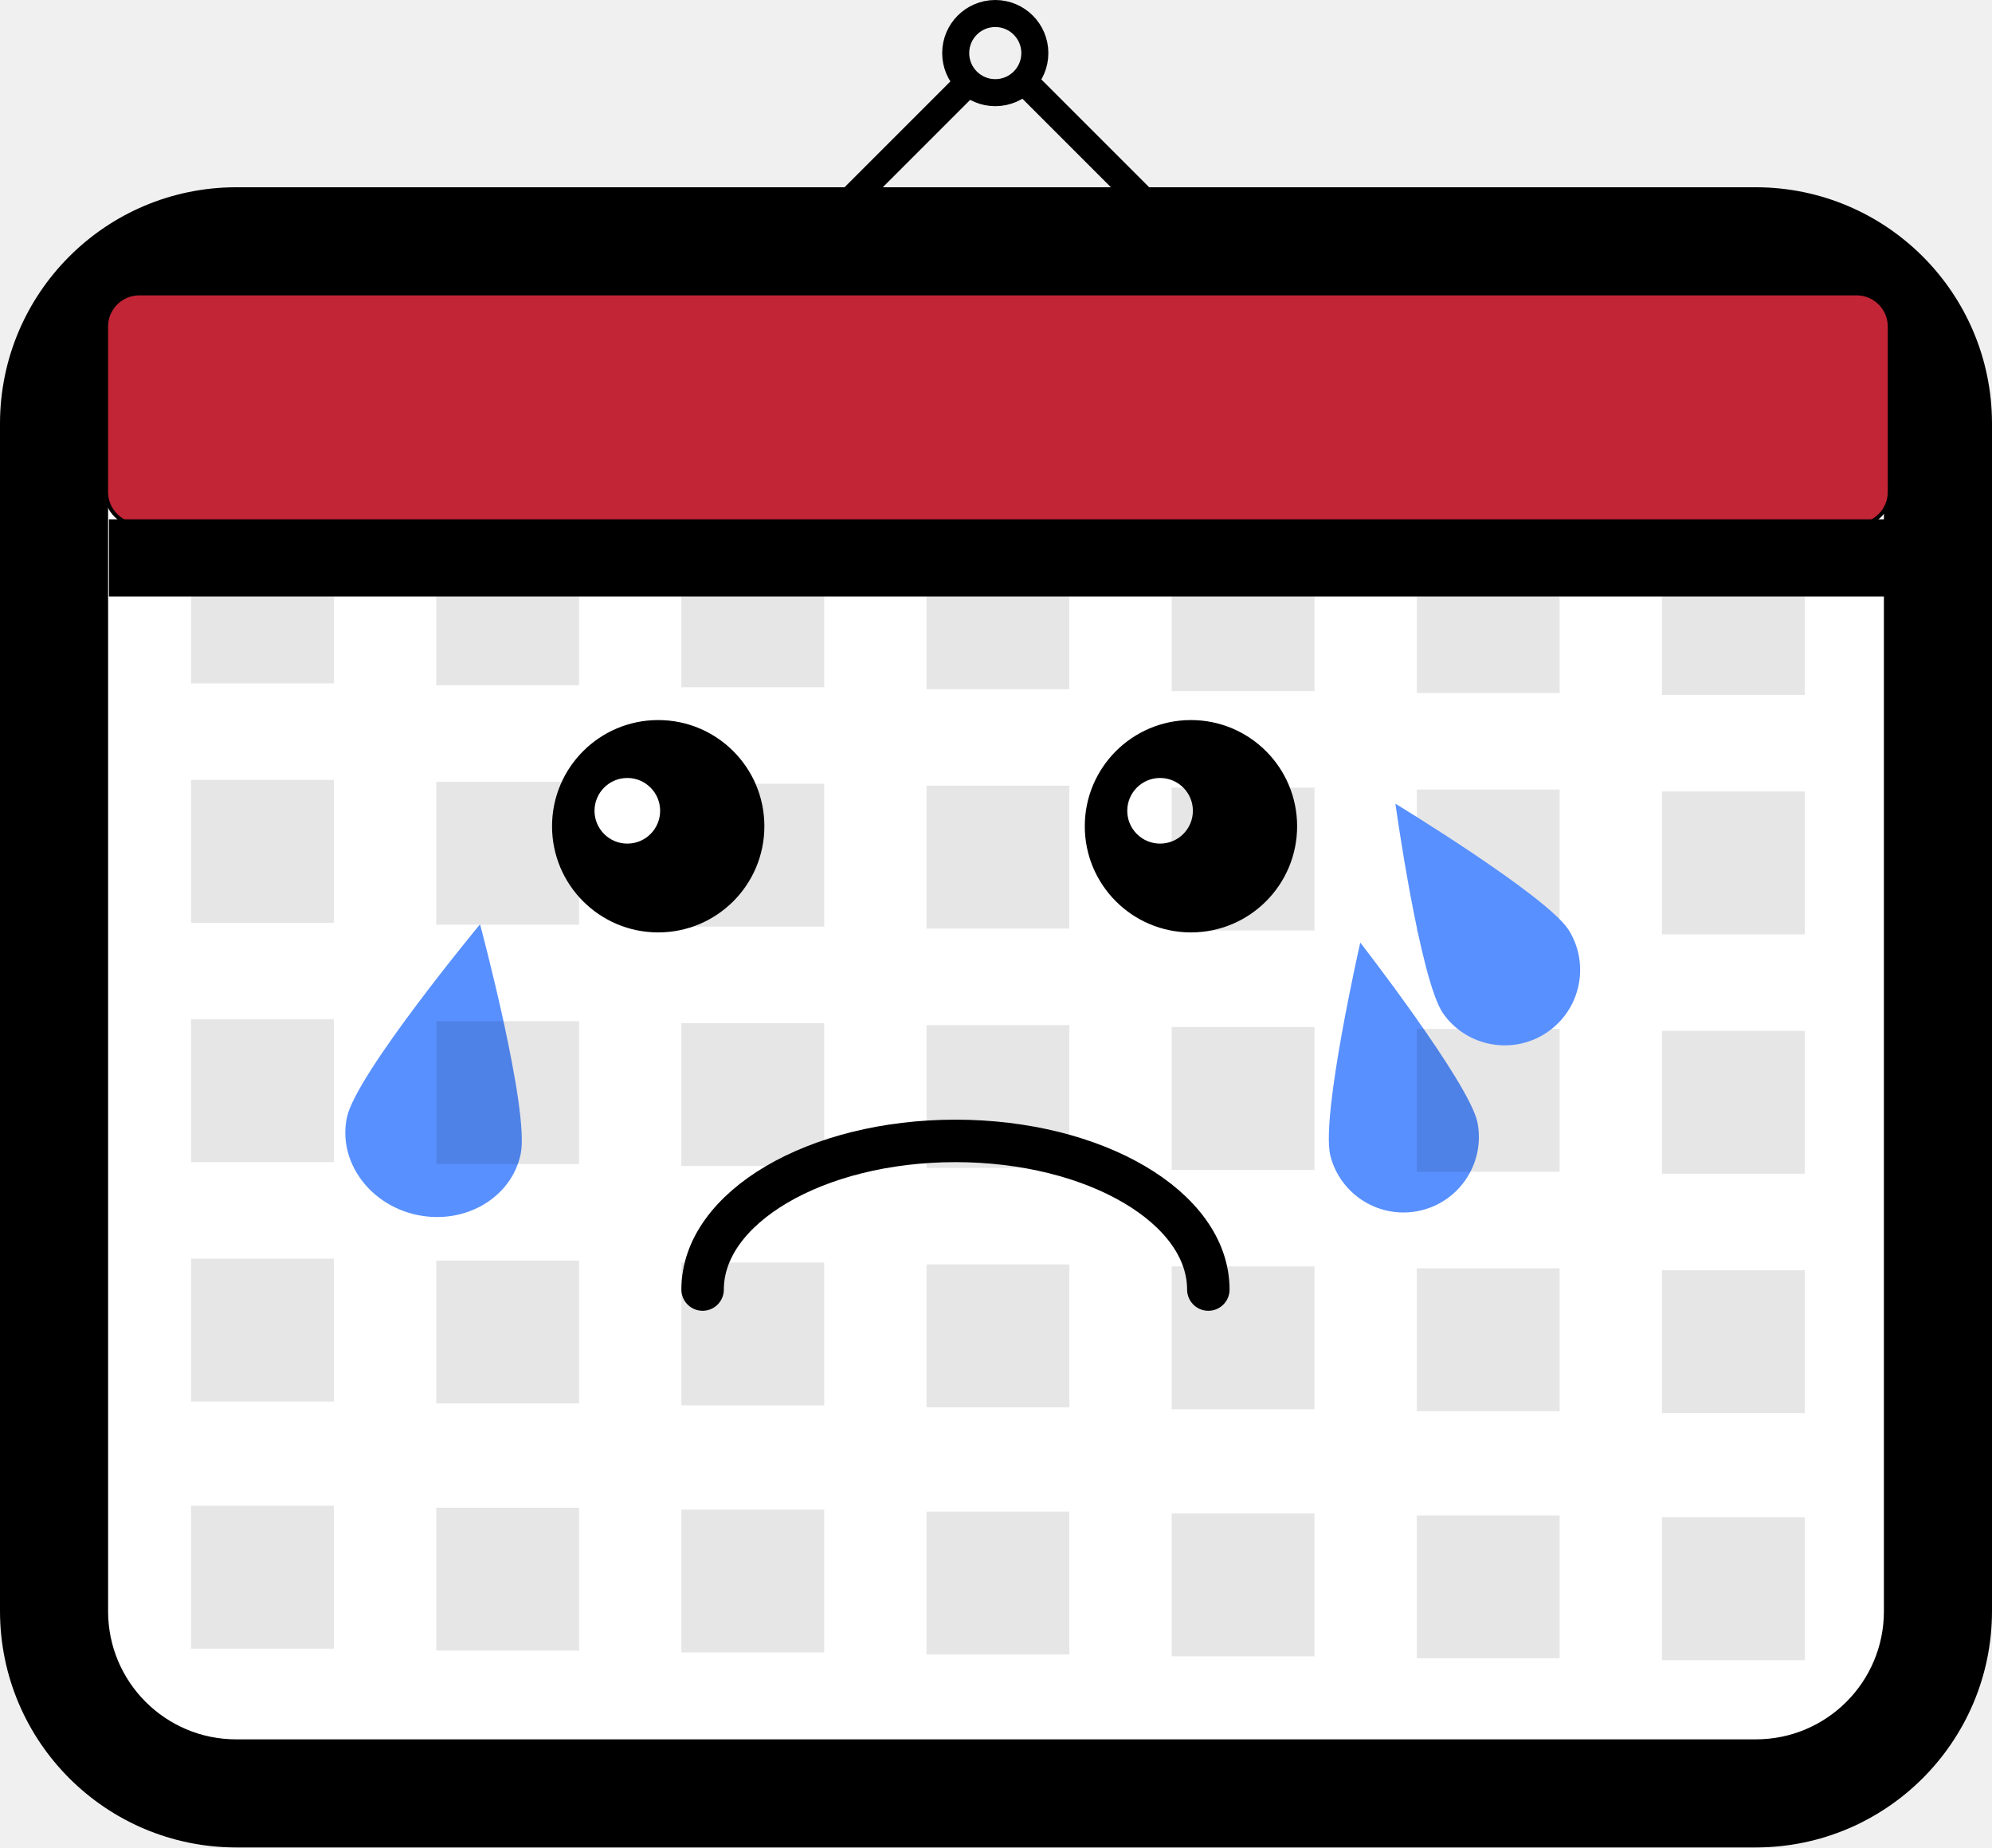
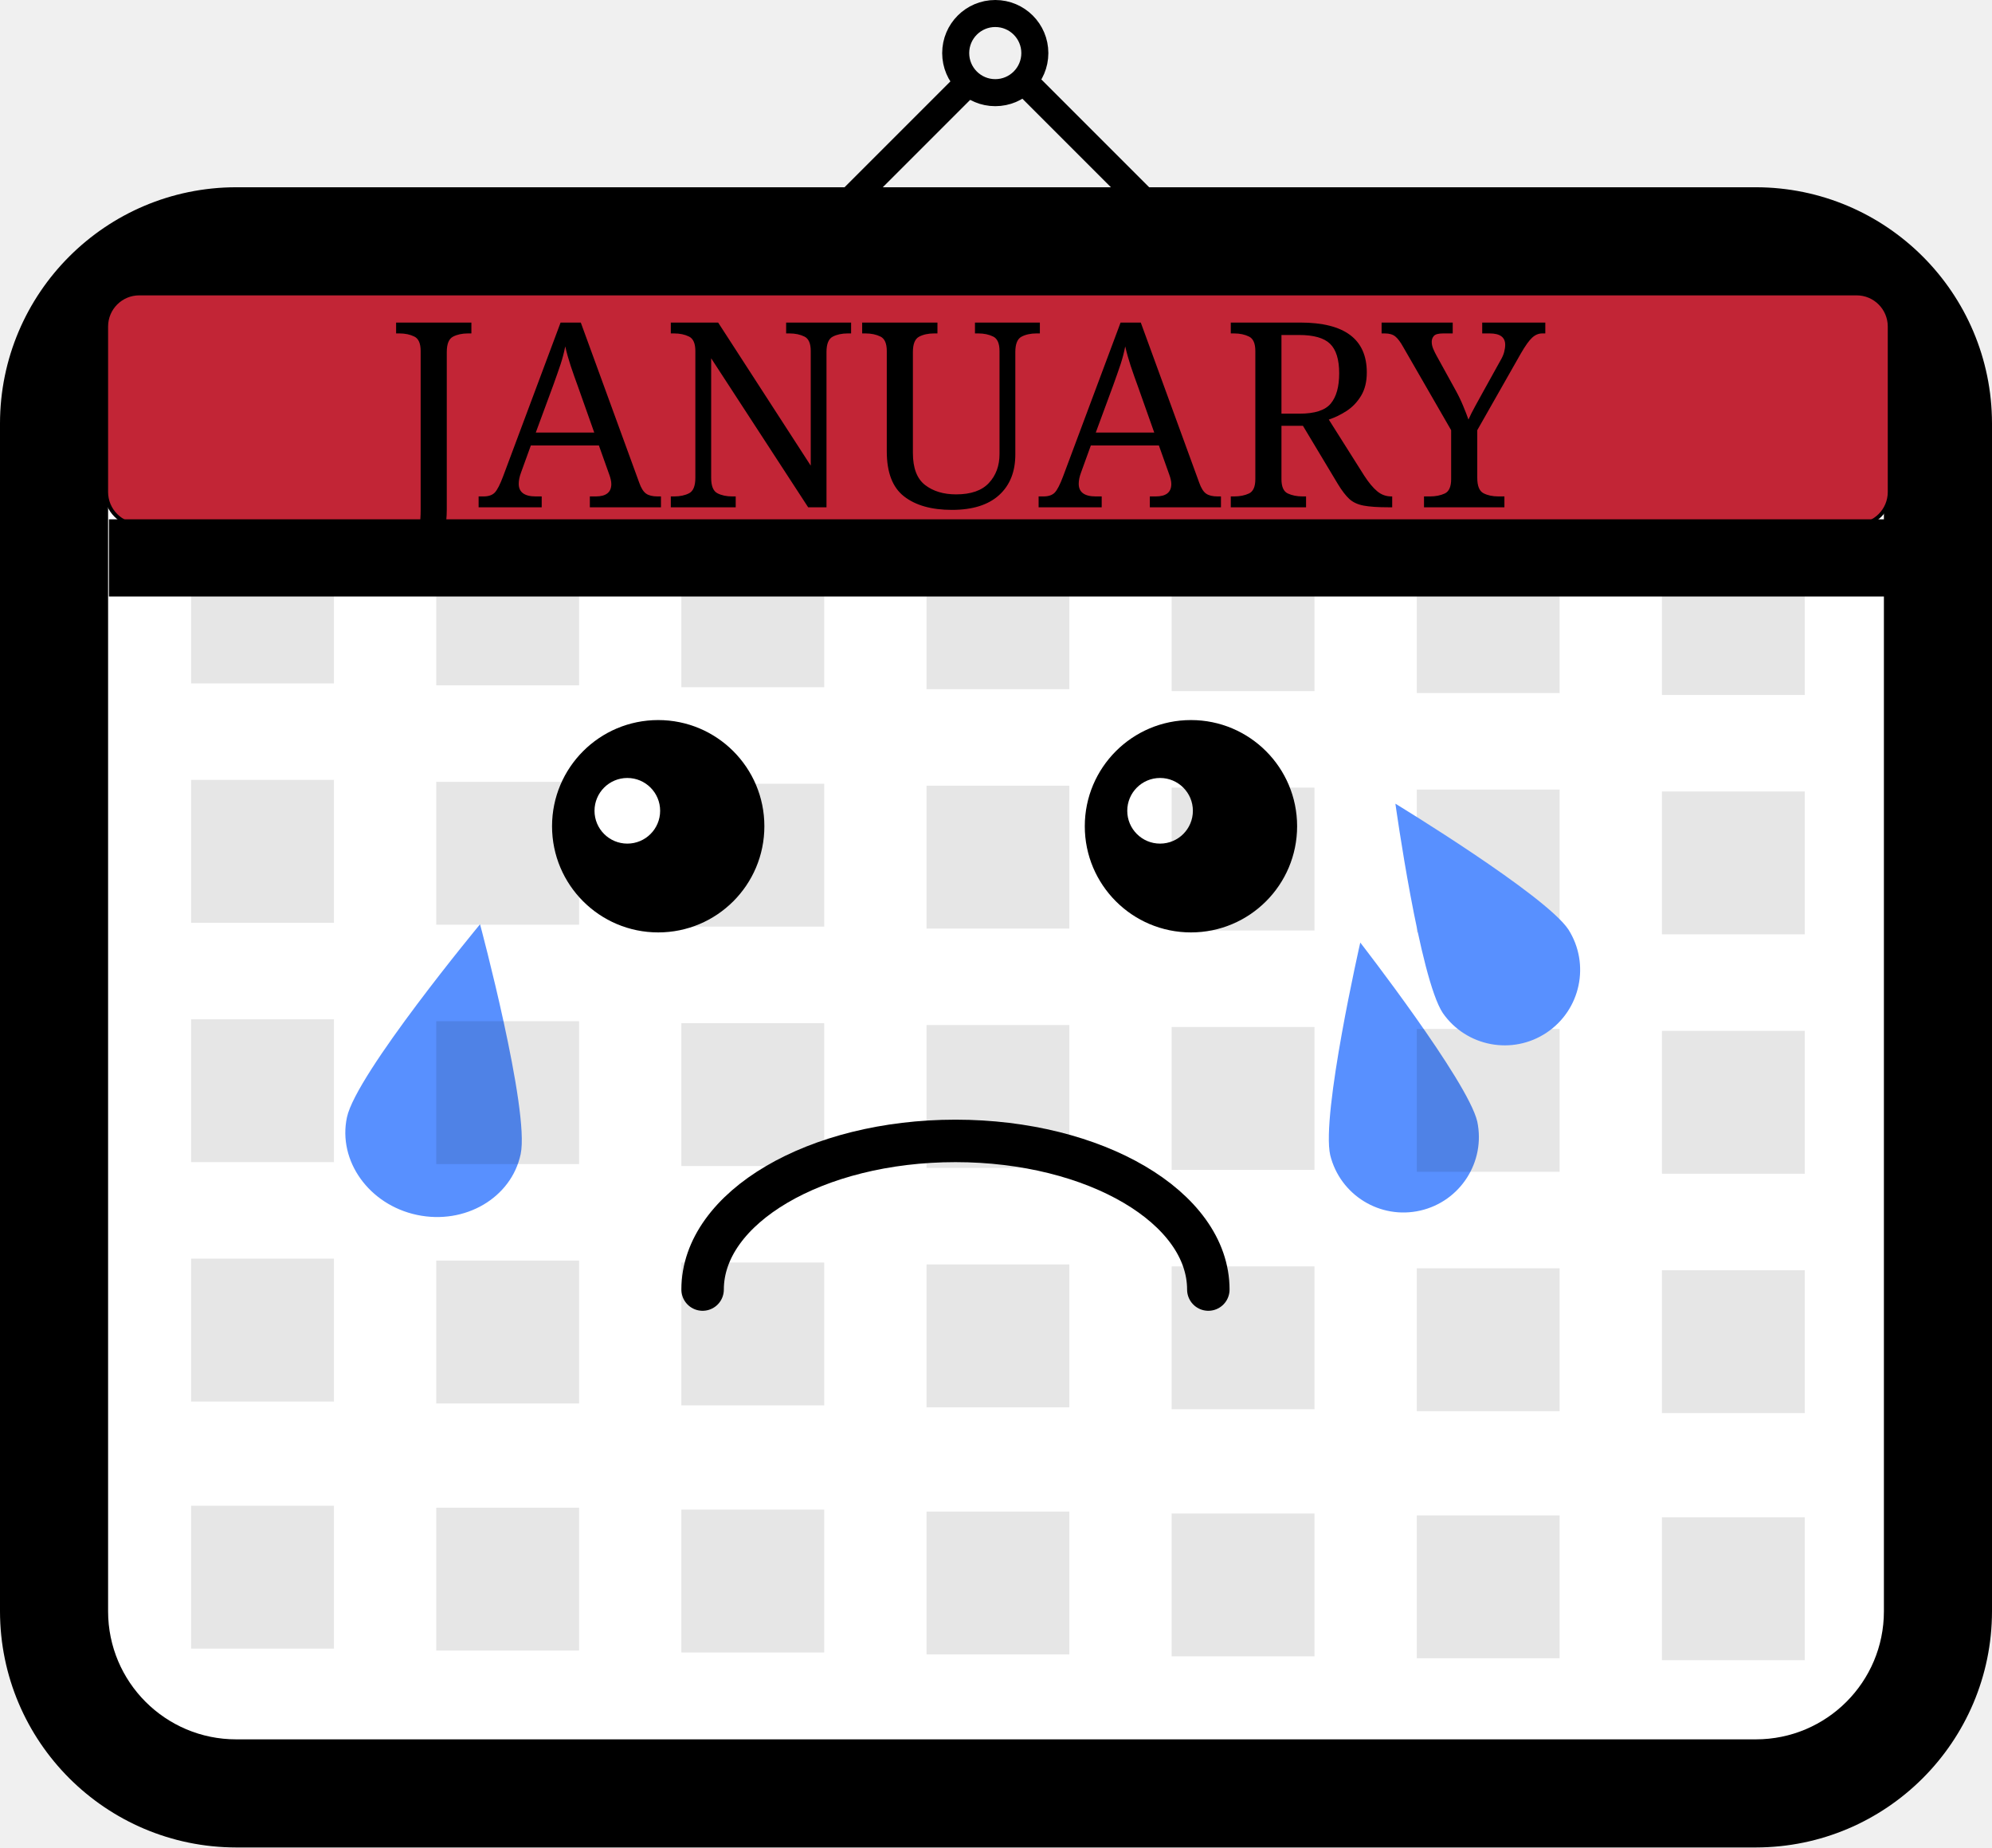
<svg xmlns="http://www.w3.org/2000/svg" id="Layer_1" data-name="Layer 1" viewBox="0 0 516 478.5">
  <defs>
-     <style>.cls-1,.cls-6{fill:#fff;}.cls-2{fill:#c22536;}.cls-3,.cls-4{fill:none;}.cls-3,.cls-4,.cls-6{stroke:#000;stroke-linejoin:round;}.cls-3{stroke-width:20px;}.cls-4{stroke-width:7px;}.cls-5{fill:#5890ff;}.cls-6{stroke-linecap:round;stroke-width:11px;}.cls-7{opacity:0.1;}</style>
+     <style>.cls-1,.cls-6{fill:#fff;}.cls-2{fill:#c22536;}.cls-3,.cls-4{fill:none;}.cls-3,.cls-4,.cls-6{stroke:#000;stroke-linejoin:round;}.cls-3{stroke-width:20px;}.cls-4{stroke-width:7px;}.cls-5{fill:#5890ff;}.cls-6{stroke-linecap:round;stroke-width:11px;}.cls-7{opacity:0.1;}.cls-8{font-size:67px;font-family:Georgia, Georgia;}</style>
  </defs>
  <rect class="cls-1" x="14" y="62.5" width="488" height="402" rx="47.17" ry="47.17" />
  <path d="M480.83,154A33.17,33.17,0,0,1,514,187.17V494.83A33.17,33.17,0,0,1,480.83,528H87.17A33.17,33.17,0,0,1,54,494.83V187.17A33.17,33.17,0,0,1,87.17,154H480.83m0-28H87.17A61.24,61.24,0,0,0,26,187.17V494.83A61.24,61.24,0,0,0,87.17,556H480.83A61.24,61.24,0,0,0,542,494.83V187.17A61.24,61.24,0,0,0,480.83,126Z" transform="translate(-26 -77.5)" />
  <rect class="cls-2" x="27.5" y="76" width="462" height="60" rx="8.57" ry="8.57" />
  <path d="M506.93,154a8.07,8.07,0,0,1,8.07,8.07v42.86a8.07,8.07,0,0,1-8.07,8.07H62.07A8.07,8.07,0,0,1,54,204.93V162.07A8.07,8.07,0,0,1,62.07,154H506.93m0-1H62.07A9.08,9.08,0,0,0,53,162.07v42.86A9.08,9.08,0,0,0,62.07,214H506.93a9.08,9.08,0,0,0,9.07-9.07V162.07a9.08,9.08,0,0,0-9.07-9.07Z" transform="translate(-26 -77.5)" />
  <line class="cls-3" x1="28.22" y1="144.5" x2="488.22" y2="144.5" />
  <circle class="cls-4" cx="257.81" cy="13.75" r="10.25" />
  <line class="cls-4" x1="251.22" y1="21" x2="219.22" y2="53" />
  <line class="cls-4" x1="265.22" y1="21" x2="297.22" y2="53" />
  <circle cx="170.5" cy="214" r="27.5" />
  <circle class="cls-1" cx="162.5" cy="210" r="8.5" />
  <circle cx="308.5" cy="214" r="27.5" />
  <circle class="cls-1" cx="300.5" cy="210" r="8.5" />
  <path class="cls-5" d="M408.67,368a19.54,19.54,0,0,1-38.09,8.71c-2.39-10.47,7.78-55.08,7.78-55.08S406.27,357.57,408.67,368Z" transform="translate(-26 -77.5)" />
  <path class="cls-5" d="M160.87,376.42c-2.4,11.33-14.42,18.38-26.85,15.75s-20.55-14-18.15-25.28,34.48-50,34.48-50S163.27,365.09,160.87,376.42Z" transform="translate(-26 -77.5)" />
  <path class="cls-6" d="M208,411.5c0-21.26,29.33-38.5,65.5-38.5S339,390.24,339,411.5" transform="translate(-26 -77.5)" />
  <rect class="cls-7" x="49.5" y="326" width="37" height="37" />
  <rect class="cls-7" x="113" y="326.5" width="37" height="37" />
  <rect class="cls-7" x="176.5" y="327" width="37" height="37" />
  <rect class="cls-7" x="240" y="327.5" width="37" height="37" />
  <rect class="cls-7" x="303.5" y="328" width="37" height="37" />
  <rect class="cls-7" x="367" y="328.5" width="37" height="37" />
  <rect class="cls-7" x="430.5" y="329" width="37" height="37" />
  <rect class="cls-7" x="49.5" y="390" width="37" height="37" />
  <rect class="cls-7" x="113" y="390.5" width="37" height="37" />
  <rect class="cls-7" x="176.5" y="391" width="37" height="37" />
  <rect class="cls-7" x="240" y="391.5" width="37" height="37" />
  <rect class="cls-7" x="303.5" y="392" width="37" height="37" />
  <rect class="cls-7" x="367" y="392.5" width="37" height="37" />
  <rect class="cls-7" x="430.5" y="393" width="37" height="37" />
  <rect class="cls-7" x="49.5" y="264" width="37" height="37" />
  <rect class="cls-7" x="113" y="264.5" width="37" height="37" />
  <rect class="cls-7" x="176.5" y="265" width="37" height="37" />
  <rect class="cls-7" x="240" y="265.5" width="37" height="37" />
  <rect class="cls-7" x="303.5" y="266" width="37" height="37" />
  <rect class="cls-7" x="367" y="266.5" width="37" height="37" />
  <rect class="cls-7" x="430.5" y="267" width="37" height="37" />
  <rect class="cls-7" x="49.5" y="202" width="37" height="37" />
  <rect class="cls-7" x="113" y="202.5" width="37" height="37" />
  <rect class="cls-7" x="176.5" y="203" width="37" height="37" />
  <rect class="cls-7" x="240" y="203.5" width="37" height="37" />
  <rect class="cls-7" x="303.5" y="204" width="37" height="37" />
  <rect class="cls-7" x="367" y="204.5" width="37" height="37" />
  <rect class="cls-7" x="430.5" y="205" width="37" height="37" />
  <rect class="cls-7" x="49.5" y="140" width="37" height="37" />
  <rect class="cls-7" x="113" y="140.5" width="37" height="37" />
  <rect class="cls-7" x="176.5" y="141" width="37" height="37" />
  <rect class="cls-7" x="240" y="141.5" width="37" height="37" />
  <rect class="cls-7" x="303.5" y="142" width="37" height="37" />
  <rect class="cls-7" x="367" y="142.5" width="37" height="37" />
  <rect class="cls-7" x="430.5" y="143" width="37" height="37" />
  <path class="cls-5" d="M432.27,318.24a19.54,19.54,0,0,1-32.51,21.67c-6-8.94-12.3-54.25-12.3-54.25S426.32,309.3,432.27,318.24Z" transform="translate(-26 -77.5)" />
+   <text class="cls-8" transform="translate(100.06 131.39)">JANUARY</text>
</svg>
